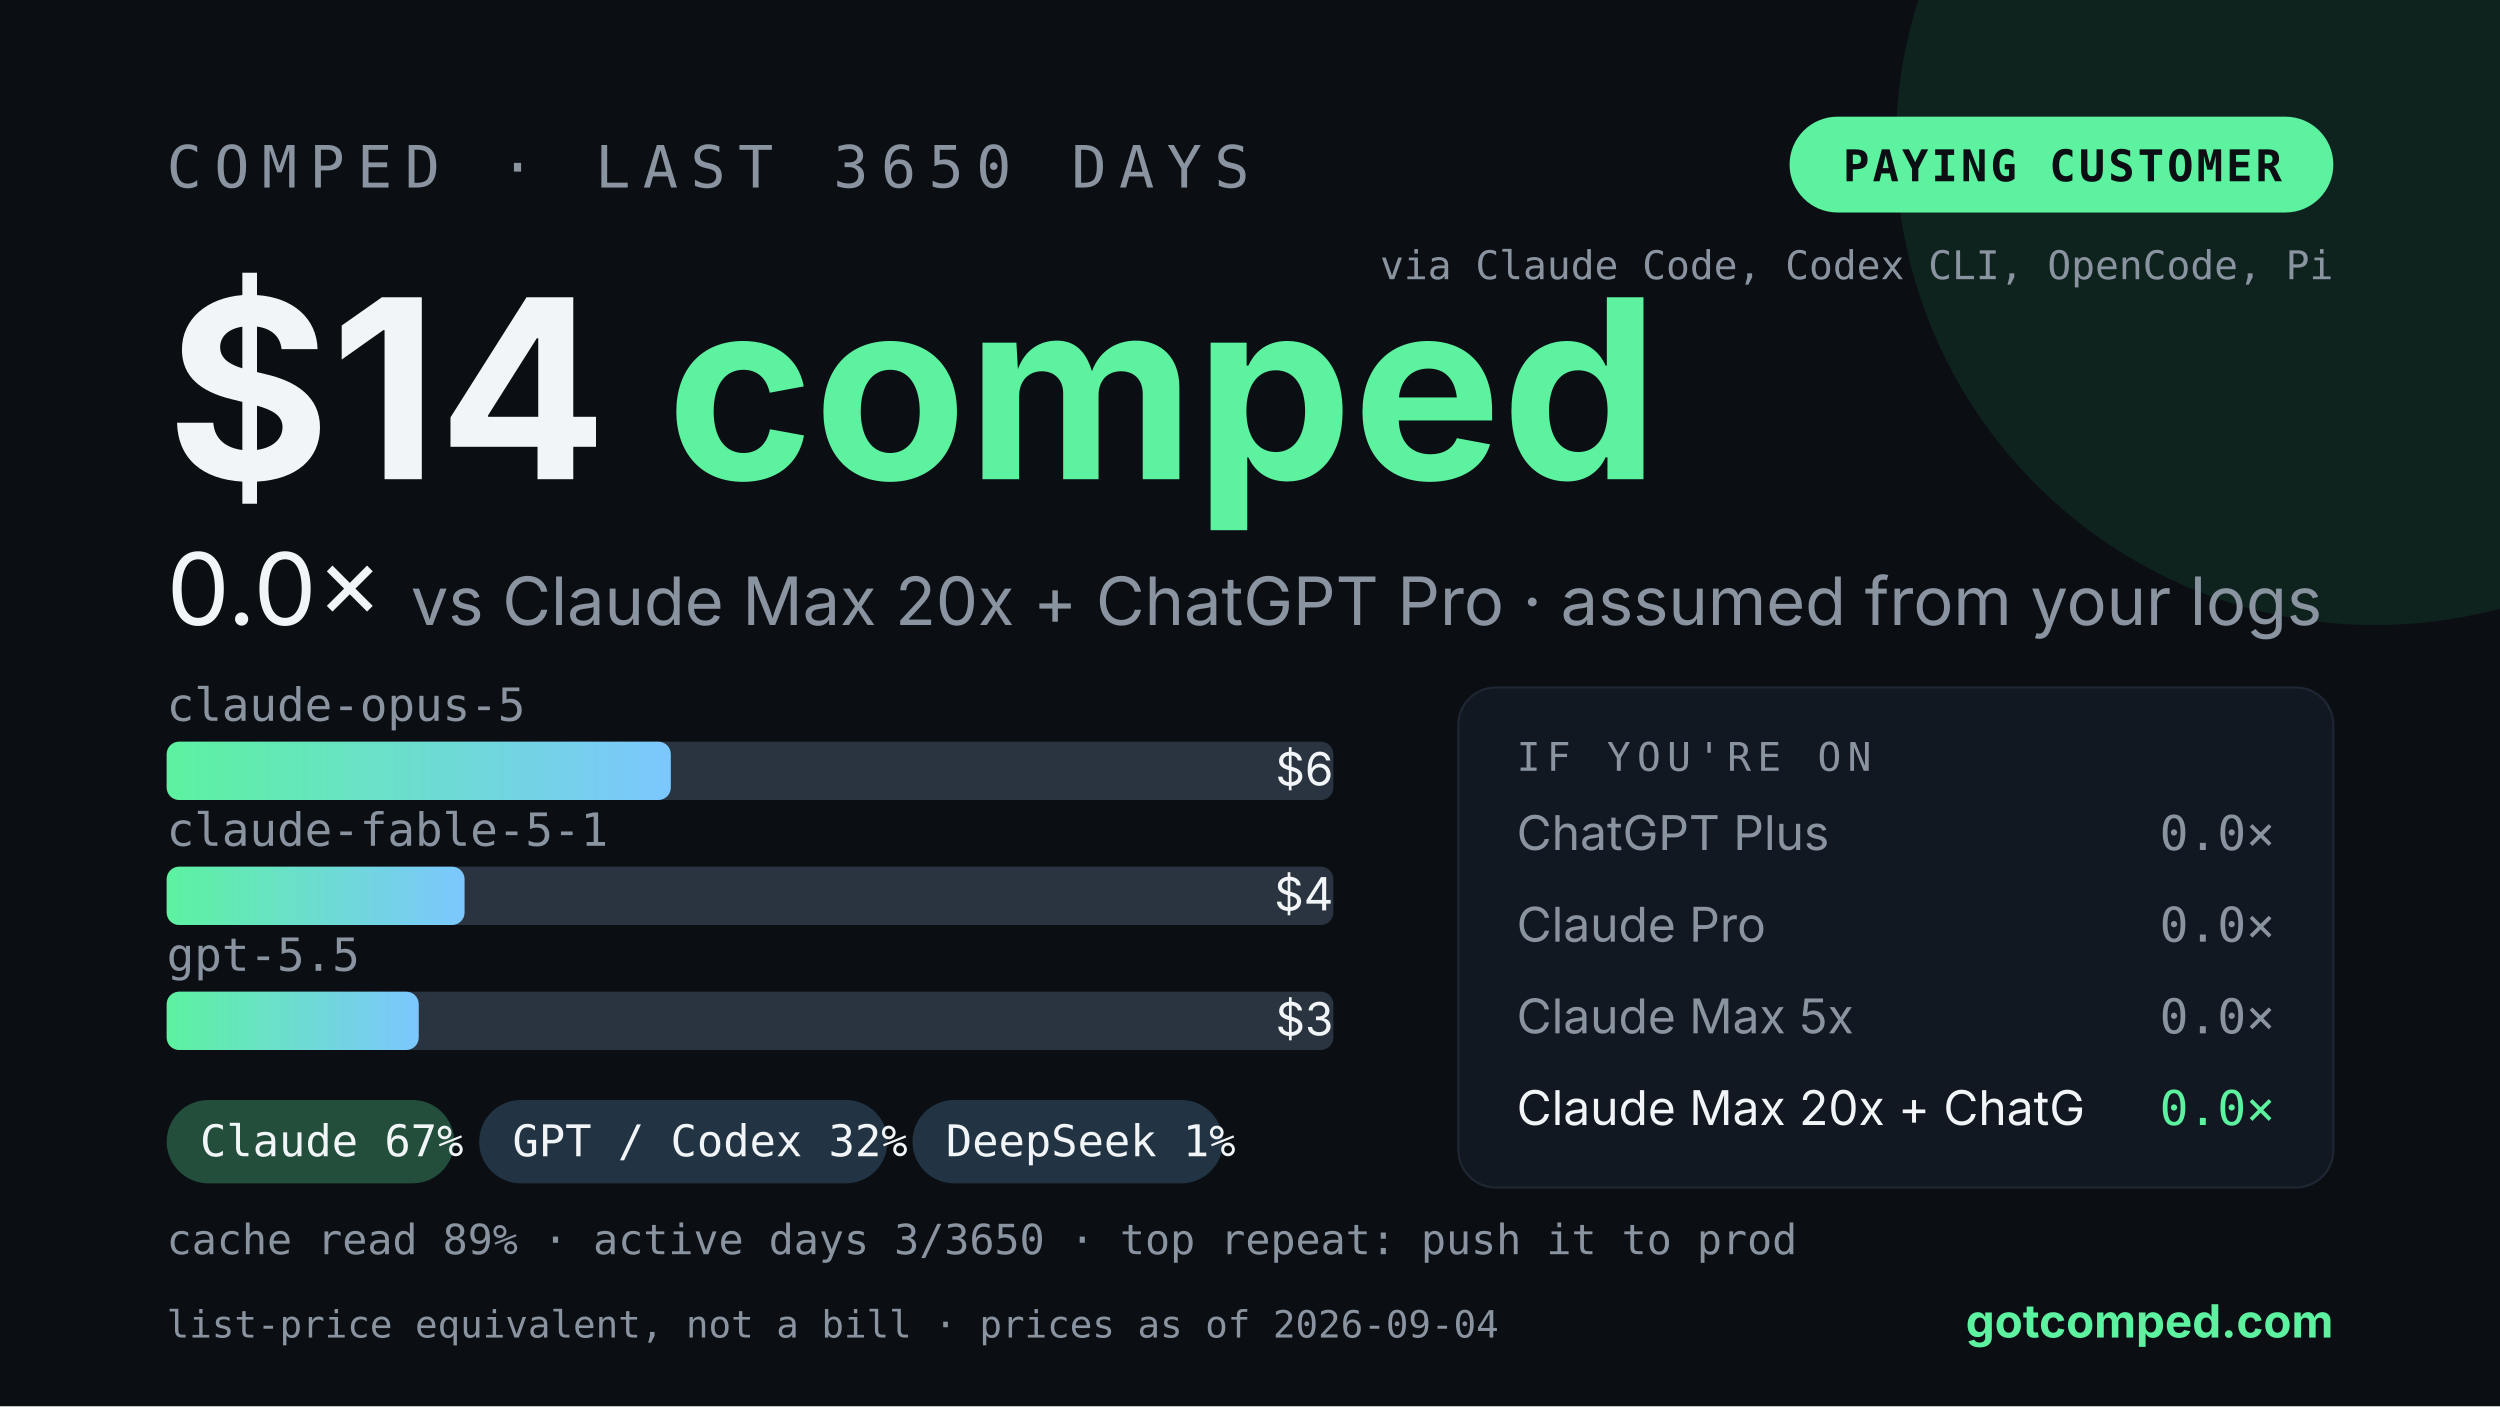
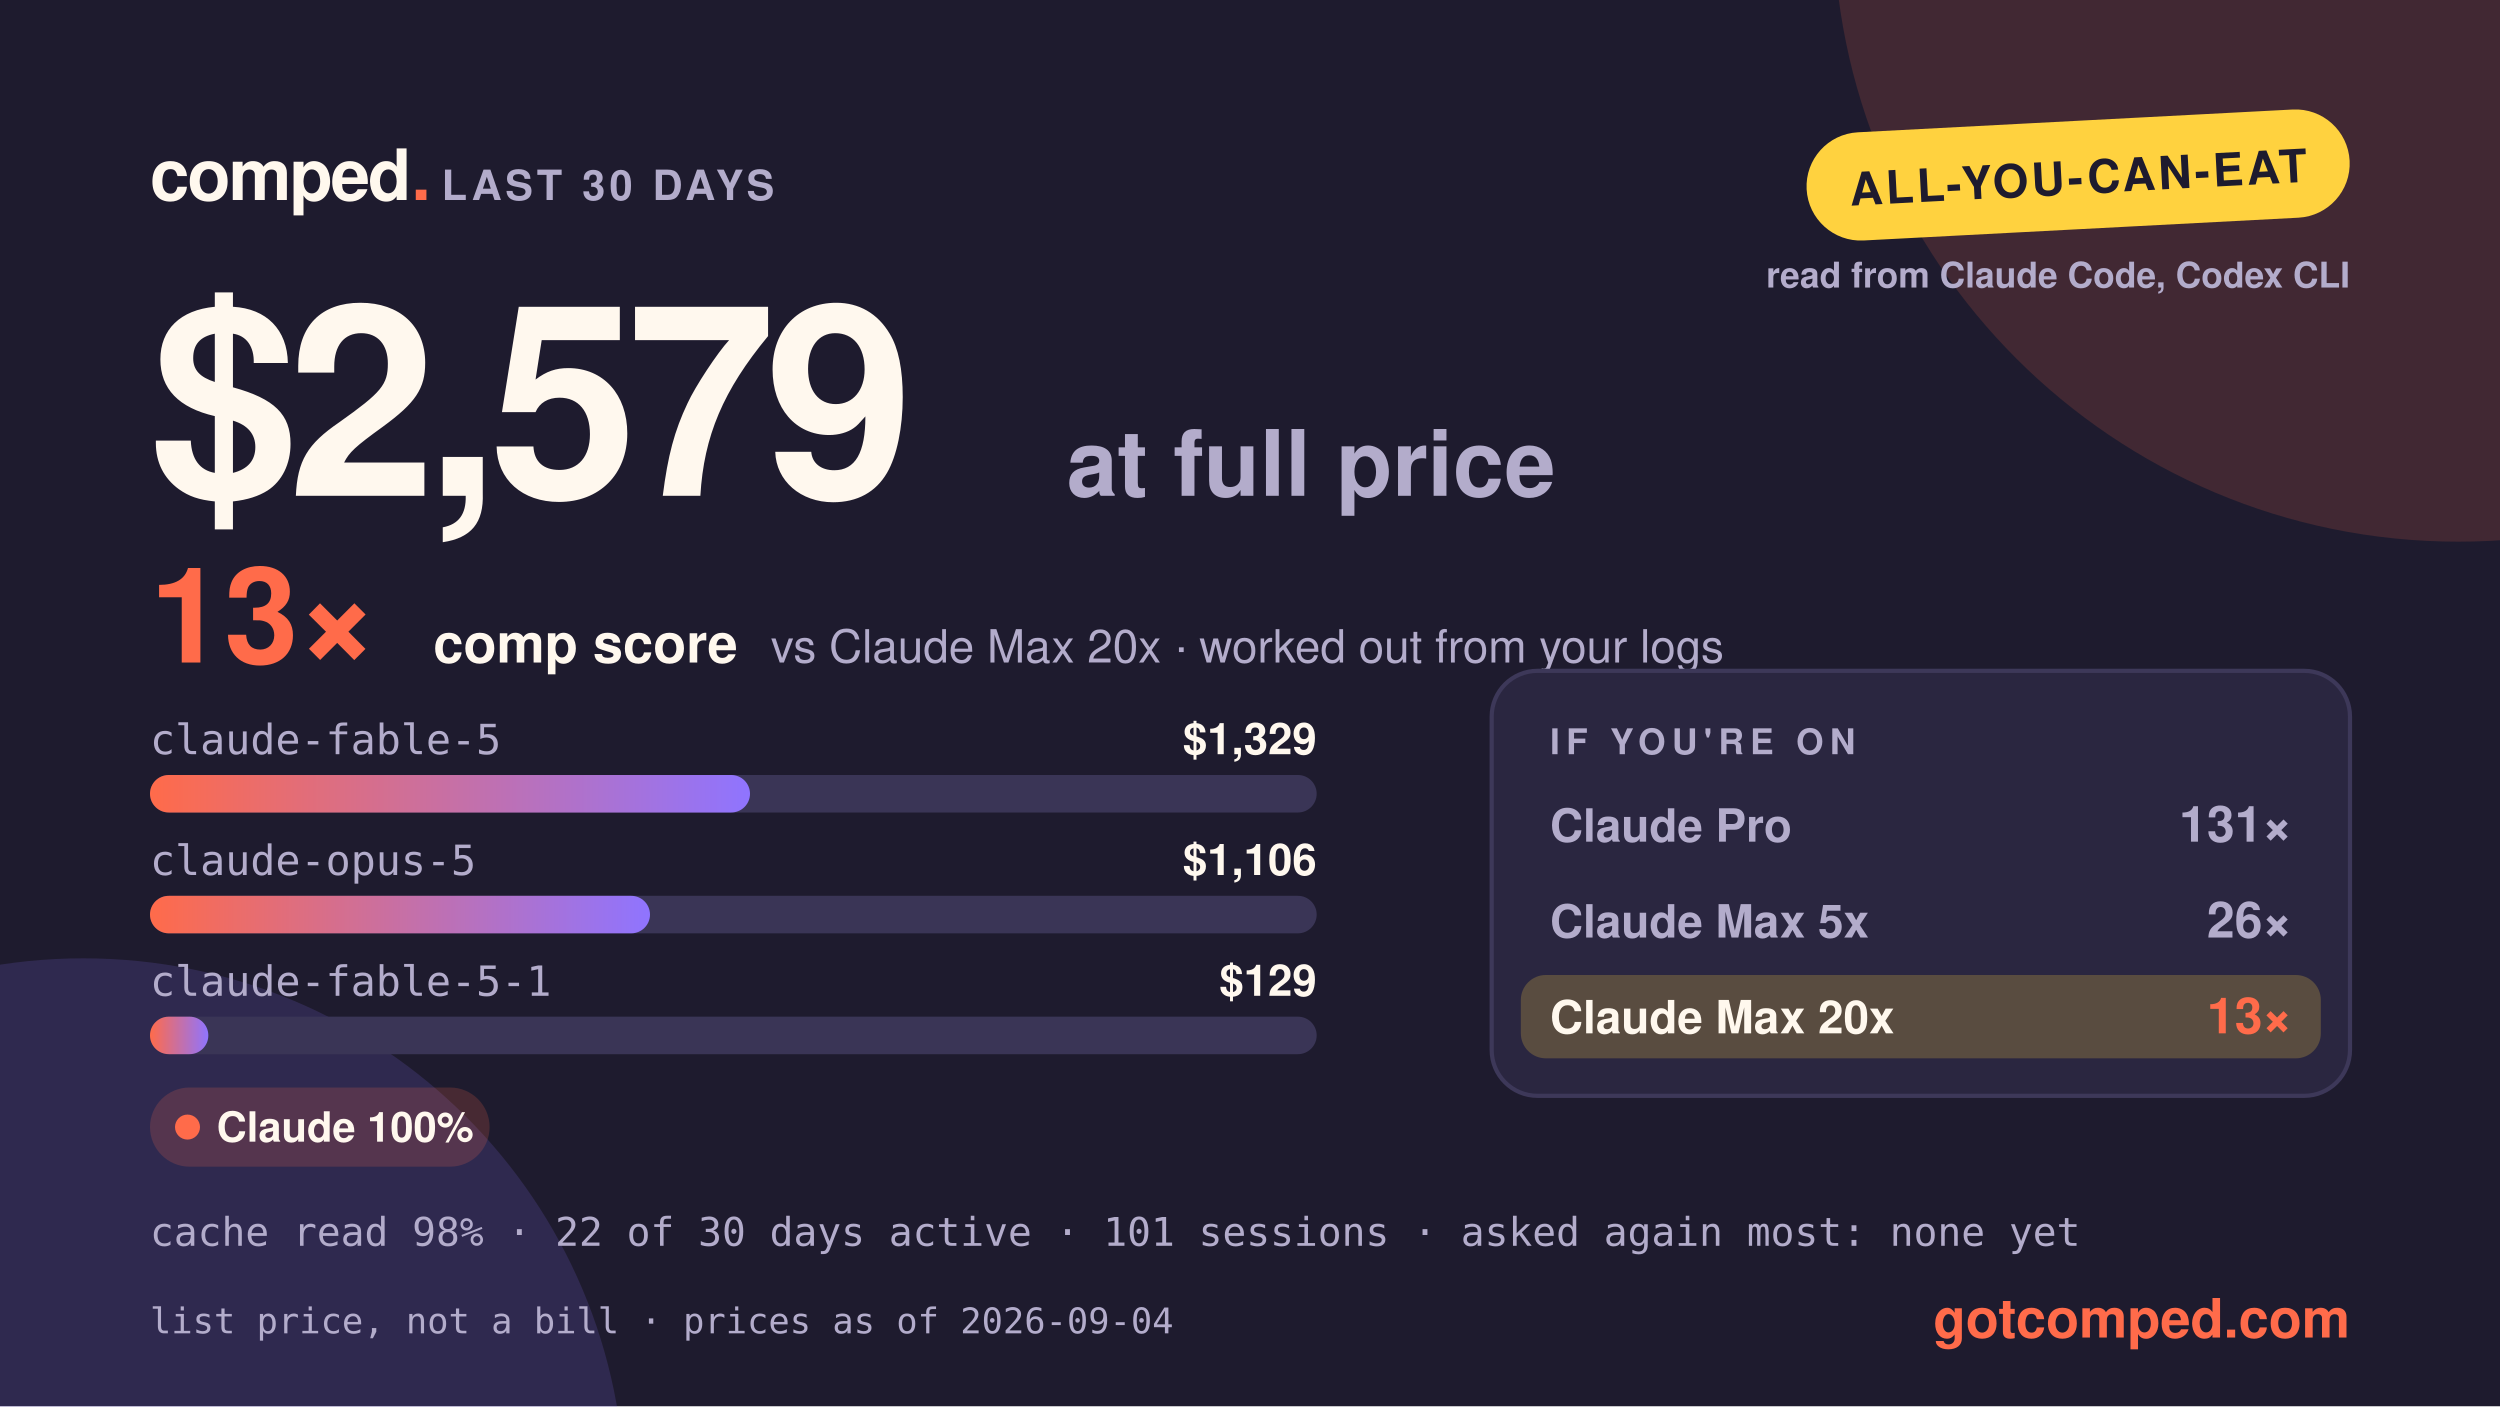
- <svg xmlns="http://www.w3.org/2000/svg" width="1200" height="675" viewBox="0 0 1200 675" font-family="-apple-system, Inter, Segoe UI, Helvetica, Arial, sans-serif">
-   <rect width="1200" height="675" fill="#0b0f14" />
+ <svg xmlns="http://www.w3.org/2000/svg" width="1200" height="675" viewBox="0 0 1200 675" font-family="ui-rounded, 'SF Pro Rounded', 'Arial Rounded MT Bold', Nunito, -apple-system, 'Segoe UI', Helvetica, Arial, sans-serif">
+   <rect width="1200" height="675" rx="0" fill="#1e1b2e" />
  <defs>
    <linearGradient id="g1" x1="0" y1="0" x2="1" y2="0">
-       <stop offset="0" stop-color="#5cf2a0" />
-       <stop offset="1" stop-color="#7cc7ff" />
+       <stop offset="0" stop-color="#ff6b4a" />
+       <stop offset="1" stop-color="#8f74ff" />
    </linearGradient>
  </defs>
-   <circle cx="1140" cy="70" r="230" fill="#12452f" opacity="0.38" />
-   <text x="80" y="90" font-size="28" letter-spacing="6" font-family="ui-monospace, SFMono-Regular, Menlo, Consolas, monospace" fill="#8a94a0">COMPED · LAST 3650 DAYS</text>
-   <rect x="859" y="56" width="261" height="46" rx="23" fill="#5cf2a0" />
-   <text x="990" y="87" font-size="21" font-weight="700" letter-spacing="1.5" text-anchor="middle" font-family="ui-monospace, SFMono-Regular, Menlo, Consolas, monospace" fill="#0b0f14">PAYING CUSTOMER</text>
-   <text x="1120" y="134" font-size="19" text-anchor="end" font-family="ui-monospace, SFMono-Regular, Menlo, Consolas, monospace" fill="#8a94a0">via Claude Code, Codex CLI, OpenCode, Pi</text>
-   <text x="80" y="230" font-size="120" font-weight="700" fill="#f2f5f7">$14 <tspan fill="#5cf2a0">comped</tspan>
+   <circle cx="1180" cy="-40" r="300" fill="#ff6b4a" opacity="0.16" />
+   <circle cx="40" cy="720" r="260" fill="#8f74ff" opacity="0.16" />
+   <text x="72" y="96" font-size="34" font-weight="800" letter-spacing="-1" fill="#fff8ee">comped<tspan fill="#ff6b4a">.</tspan>
  </text>
-   <text x="80" y="300" font-size="48" fill="#f2f5f7">0.0× <tspan fill="#8a94a0" font-size="32">vs Claude Max 20x + ChatGPT Pro · assumed from your logs</tspan>
-   </text>
-   <rect x="80" y="356" width="560" height="28" rx="6" fill="#2a3440" />
-   <rect x="80" y="356" width="242" height="28" rx="6" fill="url(#g1)" />
-   <text x="80" y="346" font-size="22" font-family="ui-monospace, SFMono-Regular, Menlo, Consolas, monospace" fill="#8a94a0">claude-opus-5</text>
-   <text x="640" y="377" font-size="22" text-anchor="end" fill="#f2f5f7">$6</text>
-   <rect x="80" y="416" width="560" height="28" rx="6" fill="#2a3440" />
-   <rect x="80" y="416" width="143" height="28" rx="6" fill="url(#g1)" />
-   <text x="80" y="406" font-size="22" font-family="ui-monospace, SFMono-Regular, Menlo, Consolas, monospace" fill="#8a94a0">claude-fable-5-1</text>
-   <text x="640" y="437" font-size="22" text-anchor="end" fill="#f2f5f7">$4</text>
-   <rect x="80" y="476" width="560" height="28" rx="6" fill="#2a3440" />
-   <rect x="80" y="476" width="121" height="28" rx="6" fill="url(#g1)" />
-   <text x="80" y="466" font-size="22" font-family="ui-monospace, SFMono-Regular, Menlo, Consolas, monospace" fill="#8a94a0">gpt-5.5</text>
-   <text x="640" y="497" font-size="22" text-anchor="end" fill="#f2f5f7">$3</text>
-   <rect x="80" y="528" width="138" height="40" rx="20" fill="#5cf2a0" opacity="0.28" />
-   <text x="96" y="555" font-size="21" font-family="ui-monospace, SFMono-Regular, Menlo, Consolas, monospace" fill="#f2f5f7">Claude 67%</text>
-   <rect x="230" y="528" width="196" height="40" rx="20" fill="#7cc7ff" opacity="0.20" />
-   <text x="246" y="555" font-size="21" font-family="ui-monospace, SFMono-Regular, Menlo, Consolas, monospace" fill="#f2f5f7">GPT / Codex 32%</text>
-   <rect x="438" y="528" width="149" height="40" rx="20" fill="#7cc7ff" opacity="0.20" />
-   <text x="454" y="555" font-size="21" font-family="ui-monospace, SFMono-Regular, Menlo, Consolas, monospace" fill="#f2f5f7">DeepSeek 1%</text>
-   <rect x="700" y="330" width="420" height="240" rx="18" fill="#121821" stroke="#1e2733" />
-   <text x="728" y="370" font-size="19" letter-spacing="3" font-family="ui-monospace, SFMono-Regular, Menlo, Consolas, monospace" fill="#8a94a0">IF YOU'RE ON</text>
-   <text x="728" y="408" font-size="23" fill="#8a94a0">ChatGPT Plus</text>
-   <text x="1092" y="408" font-size="23" text-anchor="end" font-family="ui-monospace, SFMono-Regular, Menlo, Consolas, monospace" fill="#8a94a0">0.0×</text>
-   <text x="728" y="452" font-size="23" fill="#8a94a0">Claude Pro</text>
-   <text x="1092" y="452" font-size="23" text-anchor="end" font-family="ui-monospace, SFMono-Regular, Menlo, Consolas, monospace" fill="#8a94a0">0.0×</text>
-   <text x="728" y="496" font-size="23" fill="#8a94a0">Claude Max 5x</text>
-   <text x="1092" y="496" font-size="23" text-anchor="end" font-family="ui-monospace, SFMono-Regular, Menlo, Consolas, monospace" fill="#8a94a0">0.0×</text>
-   <text x="728" y="540" font-size="23" fill="#f2f5f7">Claude Max 20x + ChatG</text>
-   <text x="1092" y="540" font-size="23" text-anchor="end" font-family="ui-monospace, SFMono-Regular, Menlo, Consolas, monospace" fill="#5cf2a0">0.0×</text>
-   <text x="80" y="602" font-size="20" font-family="ui-monospace, SFMono-Regular, Menlo, Consolas, monospace" fill="#8a94a0">cache read 89% · active days 3/3650 · top repeat: push it to prod</text>
-   <text x="80" y="642" font-size="18" font-family="ui-monospace, SFMono-Regular, Menlo, Consolas, monospace" fill="#8a94a0">list-price equivalent, not a bill · prices as of 2026-09-04</text>
-   <text x="1120" y="642" font-size="22" text-anchor="end" font-weight="700" fill="#5cf2a0">gotcomped.com</text>
+   <text x="212" y="96" font-size="20" font-weight="700" letter-spacing="2" fill="#b3accb">LAST 30 DAYS</text>
+   <g transform="rotate(-3 997.5 84)">
+     <rect x="867" y="58" width="261" height="52" rx="26" fill="#ffd23f" />
+     <text x="997.5" y="93" font-size="22" font-weight="800" letter-spacing="1.5" text-anchor="middle" fill="#1e1b2e">ALL-YOU-CAN-EAT</text>
+   </g>
+   <text x="1128" y="138" font-size="17" font-weight="600" text-anchor="end" fill="#b3accb">read from Claude Code, Codex CLI</text>
+   <text x="72" y="238" font-size="128" font-weight="800" letter-spacing="-5" fill="#fff8ee">$2,579</text>
+   <text x="512" y="238" font-size="44" font-weight="700" fill="#b3accb">at full price</text>
+   <text x="72" y="318" font-size="64" font-weight="800" fill="#ff6b4a">13×</text>
+   <text x="208" y="318" font-size="26" font-weight="700" fill="#fff8ee">comp score</text>
+   <text x="370" y="318" font-size="22" fill="#b3accb">vs Claude Max 20x · worked out from your logs</text>
+   <text x="72" y="362" font-size="20" font-family="ui-monospace, SFMono-Regular, Menlo, Consolas, monospace" fill="#b3accb">claude-fable-5</text>
+   <text x="632" y="362" font-size="21" font-weight="800" text-anchor="end" fill="#fff8ee">$1,329</text>
+   <rect x="72" y="372" width="560" height="18" rx="9" fill="#3a3556" />
+   <rect x="72" y="372" width="288" height="18" rx="9" fill="url(#g1)" />
+   <text x="72" y="420" font-size="20" font-family="ui-monospace, SFMono-Regular, Menlo, Consolas, monospace" fill="#b3accb">claude-opus-5</text>
+   <text x="632" y="420" font-size="21" font-weight="800" text-anchor="end" fill="#fff8ee">$1,106</text>
+   <rect x="72" y="430" width="560" height="18" rx="9" fill="#3a3556" />
+   <rect x="72" y="430" width="240" height="18" rx="9" fill="url(#g1)" />
+   <text x="72" y="478" font-size="20" font-family="ui-monospace, SFMono-Regular, Menlo, Consolas, monospace" fill="#b3accb">claude-fable-5-1</text>
+   <text x="632" y="478" font-size="21" font-weight="800" text-anchor="end" fill="#fff8ee">$129</text>
+   <rect x="72" y="488" width="560" height="18" rx="9" fill="#3a3556" />
+   <rect x="72" y="488" width="28" height="18" rx="9" fill="url(#g1)" />
+   <rect x="72" y="522" width="163" height="38" rx="19" fill="#ff6b4a" opacity="0.18" />
+   <circle cx="90" cy="541" r="6" fill="#ff6b4a" />
+   <text x="104" y="548" font-size="20" font-weight="700" fill="#fff8ee">Claude 100%</text>
+   <rect x="716" y="322" width="412" height="204" rx="22" fill="#2a2640" stroke="#3d3859" stroke-width="2" />
+   <text x="744" y="362" font-size="17" font-weight="800" letter-spacing="3" fill="#b3accb">IF YOU'RE ON</text>
+   <text x="744" y="404" font-size="22" font-weight="600" fill="#b3accb">Claude Pro</text>
+   <text x="1100" y="404" font-size="24" font-weight="800" text-anchor="end" fill="#b3accb">131×</text>
+   <text x="744" y="450" font-size="22" font-weight="600" fill="#b3accb">Claude Max 5x</text>
+   <text x="1100" y="450" font-size="24" font-weight="800" text-anchor="end" fill="#b3accb">26×</text>
+   <rect x="730" y="468" width="384" height="40" rx="12" fill="#ffd23f" opacity="0.22" />
+   <text x="744" y="496" font-size="22" font-weight="800" fill="#fff8ee">Claude Max 20x</text>
+   <text x="1100" y="496" font-size="24" font-weight="800" text-anchor="end" fill="#ff6b4a">13×</text>
+   <text x="72" y="598" font-size="19" font-family="ui-monospace, SFMono-Regular, Menlo, Consolas, monospace" fill="#b3accb">cache read 98% · 22 of 30 days active · 101 sessions · asked again most: none yet</text>
+   <text x="72" y="640" font-size="17" font-family="ui-monospace, SFMono-Regular, Menlo, Consolas, monospace" fill="#b3accb">list price, not a bill · prices as of 2026-09-04</text>
+   <text x="1128" y="642" font-size="26" font-weight="800" text-anchor="end" fill="#ff6b4a">gotcomped.com</text>
</svg>
